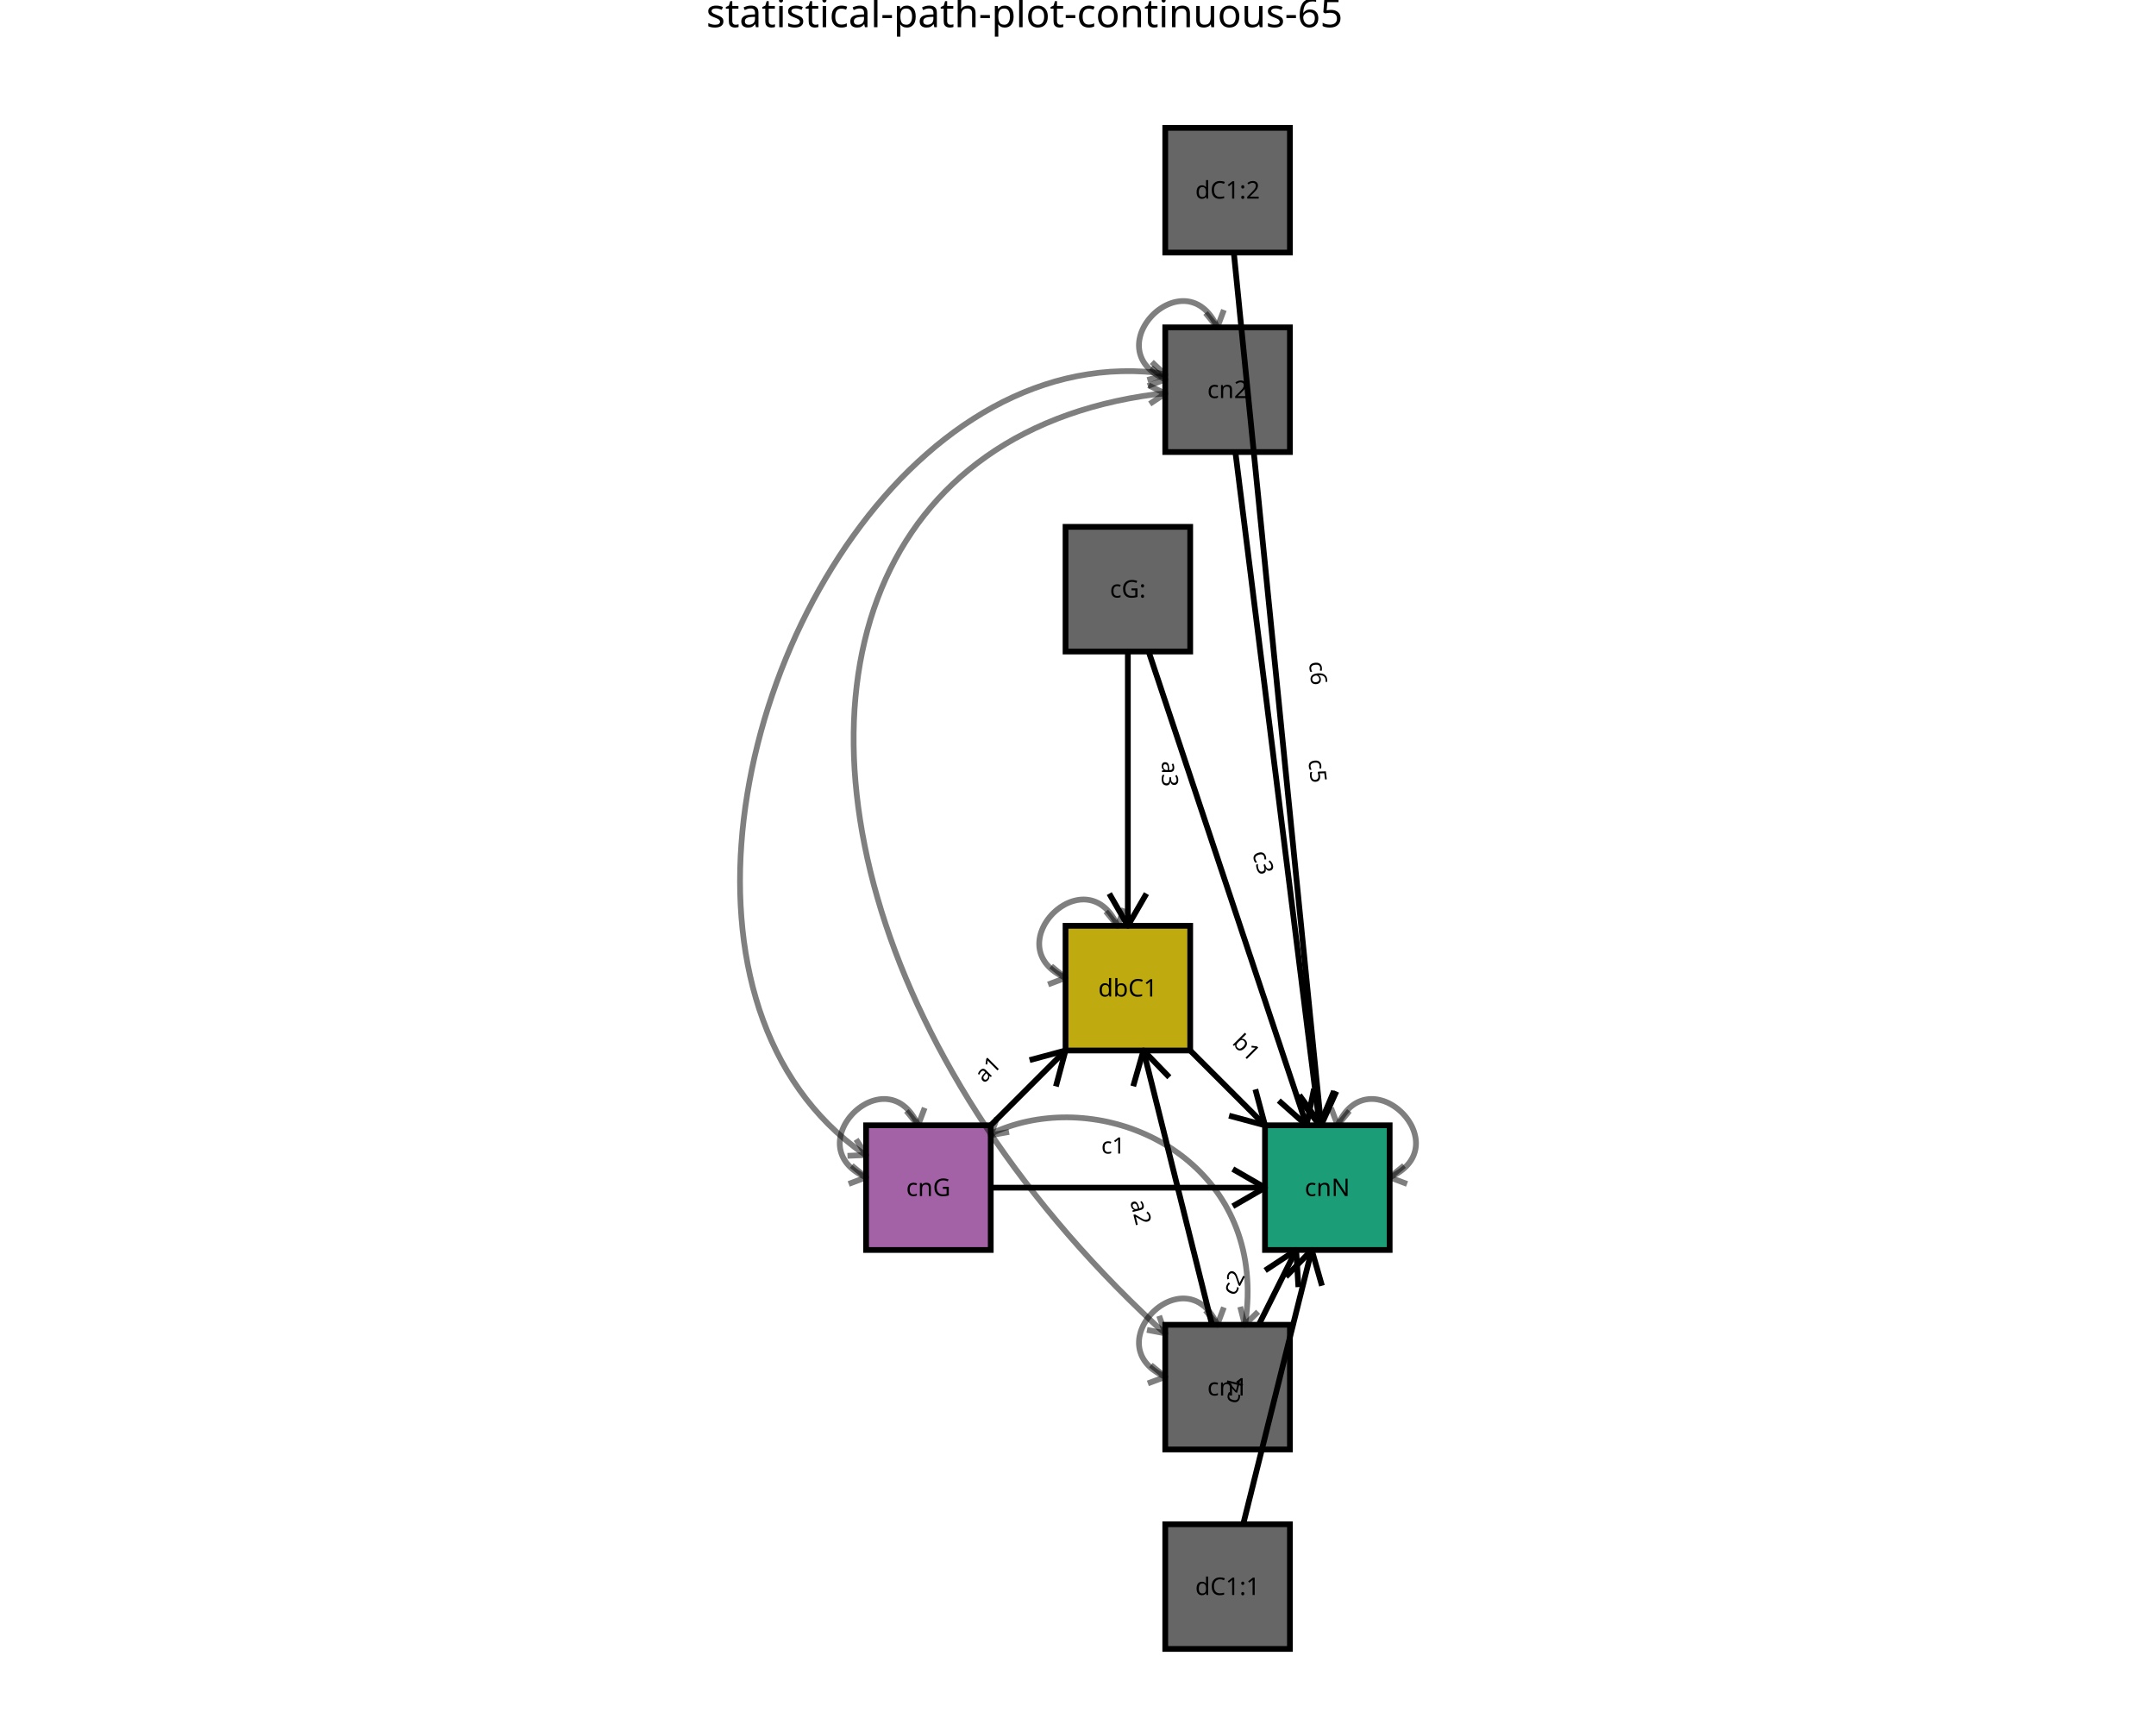
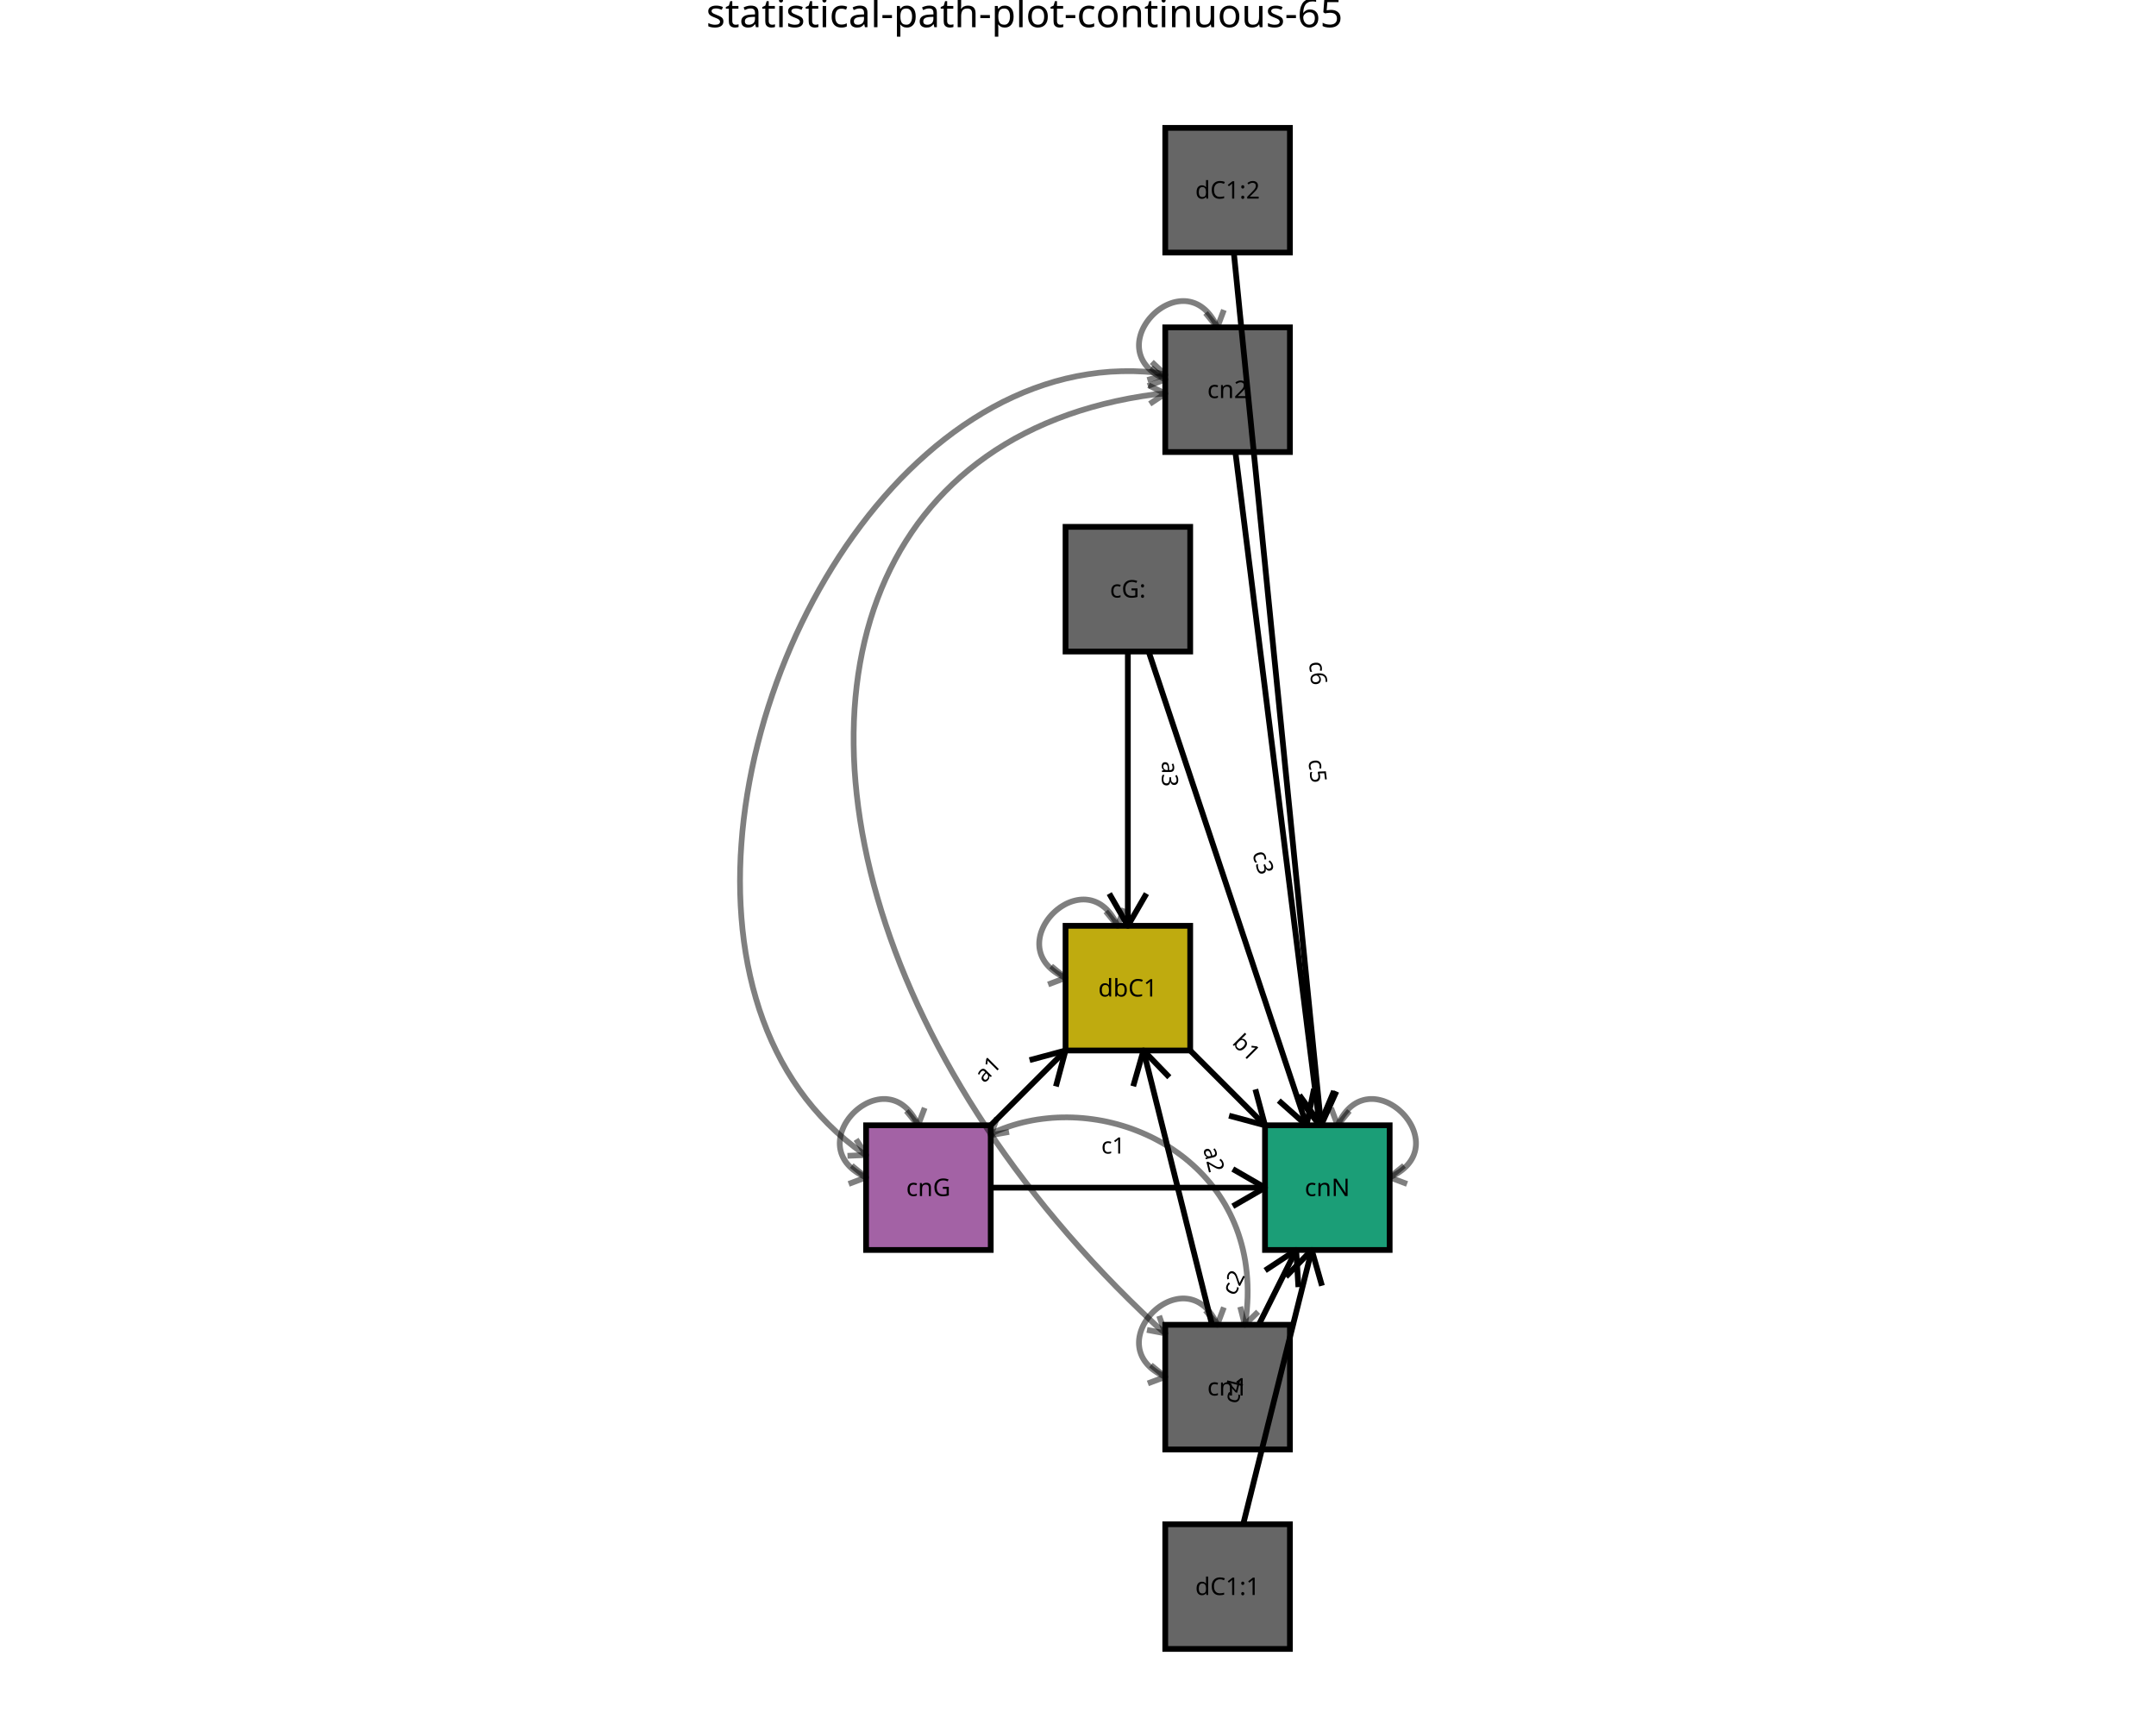
<svg xmlns="http://www.w3.org/2000/svg" class="svglite" data-engine-version="2.0" width="720.00pt" height="576.00pt" viewBox="0 0 720.00 576.00">
  <defs>
    <style type="text/css">
    .svglite line, .svglite polyline, .svglite polygon, .svglite path, .svglite rect, .svglite circle {
      fill: none;
      stroke: #000000;
      stroke-linecap: round;
      stroke-linejoin: round;
      stroke-miterlimit: 10.00;
    }
  </style>
  </defs>
  <rect width="100%" height="100%" style="stroke: none; fill: #FFFFFF;" />
  <defs>
    <clipPath id="cpMC4wMHw3MjAuMDB8MC4wMHw1NzYuMDA=">
      <rect x="0.00" y="0.00" width="720.00" height="576.00" />
    </clipPath>
  </defs>
  <g clip-path="url(#cpMC4wMHw3MjAuMDB8MC4wMHw1NzYuMDA=)">
</g>
  <defs>
    <clipPath id="cpMjM1Ljg1fDQ4NC4xNXwwLjAwfDU3Ni4wMA==">
      <rect x="235.85" y="0.00" width="248.31" height="576.00" />
    </clipPath>
  </defs>
  <g clip-path="url(#cpMjM1Ljg1fDQ4NC4xNXwwLjAwfDU3Ni4wMA==)">
    <rect x="235.85" y="0.00" width="248.31" height="576.00" style="stroke-width: 10.67; stroke: none;" />
  </g>
  <g clip-path="url(#cpMC4wMHw3MjAuMDB8MC4wMHw1NzYuMDA=)">
</g>
  <defs>
    <clipPath id="cpMjM1Ljg1fDQ4NC4xNXwxNy4zMHw1NzYuMDA=">
      <rect x="235.85" y="17.30" width="248.31" height="558.70" />
    </clipPath>
  </defs>
  <g clip-path="url(#cpMjM1Ljg1fDQ4NC4xNXwxNy4zMHw1NzYuMDA=)">
    <rect x="235.85" y="17.30" width="248.31" height="558.70" style="stroke-width: 10.67; stroke: none;" />
    <rect x="289.23" y="375.75" width="41.63" height="41.63" style="stroke-width: 1.92; stroke-linecap: butt; stroke-linejoin: miter; fill: #A362A5;" />
    <rect x="422.45" y="375.75" width="41.63" height="41.63" style="stroke-width: 1.92; stroke-linecap: butt; stroke-linejoin: miter; fill: #1B9E77;" />
    <rect x="355.84" y="309.14" width="41.63" height="41.63" style="stroke-width: 1.92; stroke-linecap: butt; stroke-linejoin: miter; fill: #BFAB0F;" />
    <rect x="389.14" y="442.36" width="41.63" height="41.63" style="stroke-width: 1.92; stroke-linecap: butt; stroke-linejoin: miter; fill: #666666;" />
    <rect x="355.84" y="175.92" width="41.63" height="41.63" style="stroke-width: 1.92; stroke-linecap: butt; stroke-linejoin: miter; fill: #666666;" />
    <rect x="389.14" y="508.97" width="41.63" height="41.63" style="stroke-width: 1.92; stroke-linecap: butt; stroke-linejoin: miter; fill: #666666;" />
    <rect x="389.14" y="109.31" width="41.63" height="41.63" style="stroke-width: 1.92; stroke-linecap: butt; stroke-linejoin: miter; fill: #666666;" />
    <rect x="389.14" y="42.70" width="41.63" height="41.63" style="stroke-width: 1.92; stroke-linecap: butt; stroke-linejoin: miter; fill: #666666;" />
    <polyline points="330.86,396.57 331.57,396.57 332.92,396.57 334.26,396.57 335.61,396.57 336.96,396.57 338.30,396.57 339.65,396.57 340.99,396.57 342.34,396.57 343.68,396.57 345.03,396.57 346.38,396.57 347.72,396.57 349.07,396.57 350.41,396.57 351.76,396.57 353.10,396.57 354.45,396.57 355.79,396.57 357.14,396.57 358.49,396.57 359.83,396.57 361.18,396.57 362.52,396.57 363.87,396.57 365.21,396.57 366.56,396.57 367.91,396.57 369.25,396.57 370.60,396.57 371.94,396.57 373.29,396.57 374.63,396.57 375.98,396.57 377.33,396.57 378.67,396.57 380.02,396.57 381.36,396.57 382.71,396.57 384.05,396.57 385.40,396.57 386.75,396.57 388.09,396.57 389.44,396.57 390.78,396.57 392.13,396.57 393.47,396.57 394.82,396.57 396.16,396.57 397.51,396.57 398.86,396.57 400.20,396.57 401.55,396.57 402.89,396.57 404.24,396.57 405.58,396.57 406.93,396.57 408.28,396.57 409.62,396.57 410.97,396.57 412.31,396.57 413.66,396.57 415.00,396.57 416.35,396.57 417.70,396.57 419.04,396.57 420.39,396.57 421.73,396.57 422.45,396.57 " style="stroke-width: 1.92; stroke-linecap: butt;" />
    <polyline points="411.70,402.78 422.45,396.57 411.70,390.36 " style="stroke-width: 1.92; stroke-linecap: butt;" />
    <polyline points="412.04,84.33 412.31,87.06 412.65,90.43 412.99,93.79 413.32,97.16 413.66,100.52 413.99,103.89 414.33,107.25 414.67,110.61 415.00,113.98 415.34,117.34 415.68,120.71 416.01,124.07 416.35,127.43 416.69,130.80 417.02,134.16 417.36,137.53 417.70,140.89 418.03,144.26 418.37,147.62 418.70,150.98 419.04,154.35 419.38,157.71 419.71,161.08 420.05,164.44 420.39,167.80 420.72,171.17 421.06,174.53 421.40,177.90 421.73,181.26 422.07,184.63 422.41,187.99 422.74,191.35 423.08,194.72 423.41,198.08 423.75,201.45 424.09,204.81 424.42,208.17 424.76,211.54 425.10,214.90 425.43,218.27 425.77,221.63 426.11,225.00 426.44,228.36 426.78,231.72 427.12,235.09 427.45,238.45 427.79,241.82 428.12,245.18 428.46,248.54 428.80,251.91 429.13,255.27 429.47,258.64 429.81,262.00 430.14,265.37 430.48,268.73 430.82,272.09 431.15,275.46 431.49,278.82 431.83,282.19 432.16,285.55 432.50,288.91 432.83,292.28 433.17,295.64 433.51,299.01 433.84,302.37 434.18,305.74 434.52,309.10 434.85,312.46 435.19,315.83 435.53,319.19 435.86,322.56 436.20,325.92 436.53,329.28 436.87,332.65 437.21,336.01 437.54,339.38 437.88,342.74 438.22,346.11 438.55,349.47 438.89,352.83 439.23,356.20 439.56,359.56 439.90,362.93 440.24,366.29 440.57,369.65 440.91,373.02 441.18,375.75 " style="stroke-width: 1.92; stroke-linecap: butt;" />
    <polyline points="433.93,365.67 441.18,375.75 446.29,364.44 " style="stroke-width: 1.92; stroke-linecap: butt;" />
    <polyline points="330.86,375.75 330.90,375.71 331.57,375.04 332.25,374.36 332.92,373.69 333.59,373.02 334.26,372.35 334.94,371.67 335.61,371.00 336.28,370.33 336.96,369.65 337.63,368.98 338.30,368.31 338.97,367.64 339.65,366.96 340.32,366.29 340.99,365.62 341.67,364.94 342.34,364.27 343.01,363.60 343.68,362.93 344.36,362.25 345.03,361.58 345.70,360.91 346.38,360.23 347.05,359.56 347.72,358.89 348.39,358.22 349.07,357.54 349.74,356.87 350.41,356.20 351.08,355.52 351.76,354.85 352.43,354.18 353.10,353.51 353.78,352.83 354.45,352.16 355.12,351.49 355.79,350.82 355.84,350.77 " style="stroke-width: 1.92; stroke-linecap: butt;" />
    <polyline points="352.62,362.77 355.84,350.77 343.84,353.99 " style="stroke-width: 1.92; stroke-linecap: butt;" />
    <polyline points="397.47,350.77 397.51,350.82 398.18,351.49 398.86,352.16 399.53,352.83 400.20,353.51 400.87,354.18 401.55,354.85 402.22,355.52 402.89,356.20 403.57,356.87 404.24,357.54 404.91,358.22 405.58,358.89 406.26,359.56 406.93,360.23 407.60,360.91 408.28,361.58 408.95,362.25 409.62,362.93 410.29,363.60 410.97,364.27 411.64,364.94 412.31,365.62 412.99,366.29 413.66,366.96 414.33,367.64 415.00,368.31 415.68,368.98 416.35,369.65 417.02,370.33 417.70,371.00 418.37,371.67 419.04,372.35 419.71,373.02 420.39,373.69 421.06,374.36 421.73,375.04 422.41,375.71 422.45,375.75 " style="stroke-width: 1.92; stroke-linecap: butt;" />
    <polyline points="410.45,372.54 422.45,375.75 419.23,363.76 " style="stroke-width: 1.92; stroke-linecap: butt;" />
    <polyline points="420.37,442.36 420.39,442.32 420.72,441.65 421.06,440.97 421.40,440.30 421.73,439.63 422.07,438.96 422.41,438.28 422.74,437.61 423.08,436.94 423.41,436.27 423.75,435.59 424.09,434.92 424.42,434.25 424.76,433.57 425.10,432.90 425.43,432.23 425.77,431.56 426.11,430.88 426.44,430.21 426.78,429.54 427.12,428.86 427.45,428.19 427.79,427.52 428.12,426.85 428.46,426.17 428.80,425.50 429.13,424.83 429.47,424.15 429.81,423.48 430.14,422.81 430.48,422.14 430.82,421.46 431.15,420.79 431.49,420.12 431.83,419.44 432.16,418.77 432.50,418.10 432.83,417.43 432.86,417.38 " style="stroke-width: 1.92; stroke-linecap: butt;" />
    <polyline points="433.60,429.78 432.86,417.38 422.49,424.22 " style="stroke-width: 1.92; stroke-linecap: butt;" />
    <polyline points="404.75,442.36 404.58,441.65 404.24,440.30 403.90,438.96 403.57,437.61 403.23,436.27 402.89,434.92 402.56,433.57 402.22,432.23 401.88,430.88 401.55,429.54 401.21,428.19 400.87,426.85 400.54,425.50 400.20,424.15 399.87,422.81 399.53,421.46 399.19,420.12 398.86,418.77 398.52,417.43 398.18,416.08 397.85,414.73 397.51,413.39 397.17,412.04 396.84,410.70 396.50,409.35 396.16,408.01 395.83,406.66 395.49,405.31 395.16,403.97 394.82,402.62 394.48,401.28 394.15,399.93 393.81,398.59 393.47,397.24 393.14,395.89 392.80,394.55 392.46,393.20 392.13,391.86 391.79,390.51 391.45,389.17 391.12,387.82 390.78,386.48 390.45,385.13 390.11,383.78 389.77,382.44 389.44,381.09 389.10,379.75 388.76,378.40 388.43,377.06 388.09,375.71 387.75,374.36 387.42,373.02 387.08,371.67 386.75,370.33 386.41,368.98 386.07,367.64 385.74,366.29 385.40,364.94 385.06,363.60 384.73,362.25 384.39,360.91 384.05,359.56 383.72,358.22 383.38,356.87 383.04,355.52 382.71,354.18 382.37,352.83 382.04,351.49 381.86,350.77 " style="stroke-width: 1.92; stroke-linecap: butt;" />
    <polyline points="390.49,359.70 381.86,350.77 378.44,362.71 " style="stroke-width: 1.92; stroke-linecap: butt;" />
    <polyline points="383.59,217.55 384.05,218.94 384.73,220.96 385.40,222.98 386.07,225.00 386.75,227.01 387.42,229.03 388.09,231.05 388.76,233.07 389.44,235.09 390.11,237.11 390.78,239.12 391.45,241.14 392.13,243.16 392.80,245.18 393.47,247.20 394.15,249.22 394.82,251.24 395.49,253.25 396.16,255.27 396.84,257.29 397.51,259.31 398.18,261.33 398.86,263.35 399.53,265.37 400.20,267.38 400.87,269.40 401.55,271.42 402.22,273.44 402.89,275.46 403.57,277.48 404.24,279.49 404.91,281.51 405.58,283.53 406.26,285.55 406.93,287.57 407.60,289.59 408.28,291.61 408.95,293.62 409.62,295.64 410.29,297.66 410.97,299.68 411.64,301.70 412.31,303.72 412.99,305.74 413.66,307.75 414.33,309.77 415.00,311.79 415.68,313.81 416.35,315.83 417.02,317.85 417.70,319.86 418.37,321.88 419.04,323.90 419.71,325.92 420.39,327.94 421.06,329.96 421.73,331.98 422.41,333.99 423.08,336.01 423.75,338.03 424.42,340.05 425.10,342.07 425.77,344.09 426.44,346.11 427.12,348.12 427.79,350.14 428.46,352.16 429.13,354.18 429.81,356.20 430.48,358.22 431.15,360.23 431.83,362.25 432.50,364.27 433.17,366.29 433.84,368.31 434.52,370.33 435.19,372.35 435.86,374.36 436.32,375.75 " style="stroke-width: 1.92; stroke-linecap: butt;" />
    <polyline points="427.04,367.51 436.32,375.75 438.81,363.59 " style="stroke-width: 1.92; stroke-linecap: butt;" />
    <polyline points="376.65,217.55 376.65,218.27 376.65,219.61 376.65,220.96 376.65,222.30 376.65,223.65 376.65,225.00 376.65,226.34 376.65,227.69 376.65,229.03 376.65,230.38 376.65,231.72 376.65,233.07 376.65,234.41 376.65,235.76 376.65,237.11 376.65,238.45 376.65,239.80 376.65,241.14 376.65,242.49 376.65,243.83 376.65,245.18 376.65,246.53 376.65,247.87 376.65,249.22 376.65,250.56 376.65,251.91 376.65,253.25 376.65,254.60 376.65,255.95 376.65,257.29 376.65,258.64 376.65,259.98 376.65,261.33 376.65,262.67 376.65,264.02 376.65,265.37 376.65,266.71 376.65,268.06 376.65,269.40 376.65,270.75 376.65,272.09 376.65,273.44 376.65,274.78 376.65,276.13 376.65,277.48 376.65,278.82 376.65,280.17 376.65,281.51 376.65,282.86 376.65,284.20 376.65,285.55 376.65,286.90 376.65,288.24 376.65,289.59 376.65,290.93 376.65,292.28 376.65,293.62 376.65,294.97 376.65,296.32 376.65,297.66 376.65,299.01 376.65,300.35 376.65,301.70 376.65,303.04 376.65,304.39 376.65,305.74 376.65,307.08 376.65,308.43 376.65,309.14 " style="stroke-width: 1.92; stroke-linecap: butt;" />
    <polyline points="370.44,298.39 376.65,309.14 382.86,298.39 " style="stroke-width: 1.92; stroke-linecap: butt;" />
    <polyline points="415.16,508.97 415.34,508.26 415.68,506.91 416.01,505.57 416.35,504.22 416.69,502.88 417.02,501.53 417.36,500.18 417.70,498.84 418.03,497.49 418.37,496.15 418.70,494.80 419.04,493.46 419.38,492.11 419.71,490.76 420.05,489.42 420.39,488.07 420.72,486.73 421.06,485.38 421.40,484.04 421.73,482.69 422.07,481.34 422.41,480.00 422.74,478.65 423.08,477.31 423.41,475.96 423.75,474.62 424.09,473.27 424.42,471.93 424.76,470.58 425.10,469.23 425.43,467.89 425.77,466.54 426.11,465.20 426.44,463.85 426.78,462.51 427.12,461.16 427.45,459.81 427.79,458.47 428.12,457.12 428.46,455.78 428.80,454.43 429.13,453.09 429.47,451.74 429.81,450.39 430.14,449.05 430.48,447.70 430.82,446.36 431.15,445.01 431.49,443.67 431.83,442.32 432.16,440.97 432.50,439.63 432.83,438.28 433.17,436.94 433.51,435.59 433.84,434.25 434.18,432.90 434.52,431.56 434.85,430.21 435.19,428.86 435.53,427.52 435.86,426.17 436.20,424.83 436.53,423.48 436.87,422.14 437.21,420.79 437.54,419.44 437.88,418.10 438.06,417.38 " style="stroke-width: 1.92; stroke-linecap: butt;" />
    <polyline points="441.47,429.32 438.06,417.38 429.43,426.31 " style="stroke-width: 1.92; stroke-linecap: butt;" />
    <polyline points="412.56,150.94 412.65,151.66 412.99,154.35 413.32,157.04 413.66,159.73 413.99,162.42 414.33,165.11 414.67,167.80 415.00,170.50 415.34,173.19 415.68,175.88 416.01,178.57 416.35,181.26 416.69,183.95 417.02,186.64 417.36,189.34 417.70,192.03 418.03,194.72 418.37,197.41 418.70,200.10 419.04,202.79 419.38,205.48 419.71,208.17 420.05,210.87 420.39,213.56 420.72,216.25 421.06,218.94 421.40,221.63 421.73,224.32 422.07,227.01 422.41,229.71 422.74,232.40 423.08,235.09 423.41,237.78 423.75,240.47 424.09,243.16 424.42,245.85 424.76,248.54 425.10,251.24 425.43,253.93 425.77,256.62 426.11,259.31 426.44,262.00 426.78,264.69 427.12,267.38 427.45,270.08 427.79,272.77 428.12,275.46 428.46,278.15 428.80,280.84 429.13,283.53 429.47,286.22 429.81,288.91 430.14,291.61 430.48,294.30 430.82,296.99 431.15,299.68 431.49,302.37 431.83,305.06 432.16,307.75 432.50,310.45 432.83,313.14 433.17,315.83 433.51,318.52 433.84,321.21 434.18,323.90 434.52,326.59 434.85,329.28 435.19,331.98 435.53,334.67 435.86,337.36 436.20,340.05 436.53,342.74 436.87,345.43 437.21,348.12 437.54,350.82 437.88,353.51 438.22,356.20 438.55,358.89 438.89,361.58 439.23,364.27 439.56,366.96 439.90,369.65 440.24,372.35 440.57,375.04 440.66,375.75 " style="stroke-width: 1.92; stroke-linecap: butt;" />
    <polyline points="433.17,365.85 440.66,375.75 445.49,364.31 " style="stroke-width: 1.92; stroke-linecap: butt;" />
    <text x="371.74" y="385.19" text-anchor="middle" style="font-size: 7.53px; font-family: sans;" textLength="7.95px" lengthAdjust="spacingAndGlyphs">c1</text>
    <text transform="translate(437.54,225.03) rotate(-276)" text-anchor="middle" style="font-size: 7.53px; font-family: sans;" textLength="7.95px" lengthAdjust="spacingAndGlyphs">c6</text>
    <text transform="translate(331.69,358.83) rotate(-45)" text-anchor="middle" style="font-size: 7.53px; font-family: sans;" textLength="8.37px" lengthAdjust="spacingAndGlyphs">a1</text>
    <text transform="translate(414.39,351.60) rotate(-315)" text-anchor="middle" style="font-size: 7.53px; font-family: sans;" textLength="8.37px" lengthAdjust="spacingAndGlyphs">b1</text>
    <text transform="translate(414.10,429.45) rotate(-63)" text-anchor="middle" style="font-size: 7.53px; font-family: sans;" textLength="7.95px" lengthAdjust="spacingAndGlyphs">c2</text>
-     <text transform="translate(378.43,405.33) rotate(-284)" text-anchor="middle" style="font-size: 7.53px; font-family: sans;" textLength="8.37px" lengthAdjust="spacingAndGlyphs">a2</text>
+     <text transform="translate(402.82,387.72) rotate(-284)" text-anchor="middle" style="font-size: 7.53px; font-family: sans;" textLength="8.37px" lengthAdjust="spacingAndGlyphs">a2</text>
    <text transform="translate(419.32,288.76) rotate(-288)" text-anchor="middle" style="font-size: 7.53px; font-family: sans;" textLength="7.95px" lengthAdjust="spacingAndGlyphs">c3</text>
    <text transform="translate(388.03,258.43) rotate(-270)" text-anchor="middle" style="font-size: 7.53px; font-family: sans;" textLength="8.37px" lengthAdjust="spacingAndGlyphs">a3</text>
    <text transform="translate(414.39,465.17) rotate(-76)" text-anchor="middle" style="font-size: 7.53px; font-family: sans;" textLength="7.95px" lengthAdjust="spacingAndGlyphs">c4</text>
    <text transform="translate(437.37,257.74) rotate(-277)" text-anchor="middle" style="font-size: 7.53px; font-family: sans;" textLength="7.95px" lengthAdjust="spacingAndGlyphs">c5</text>
    <text x="310.04" y="399.37" text-anchor="middle" style="font-size: 8.13px; font-family: sans;" textLength="14.92px" lengthAdjust="spacingAndGlyphs">cnG</text>
    <text x="443.26" y="399.37" text-anchor="middle" style="font-size: 8.13px; font-family: sans;" textLength="14.46px" lengthAdjust="spacingAndGlyphs">cnN</text>
    <text x="376.65" y="332.75" text-anchor="middle" style="font-size: 8.13px; font-family: sans;" textLength="19.44px" lengthAdjust="spacingAndGlyphs">dbC1</text>
    <text x="409.96" y="465.98" text-anchor="middle" style="font-size: 8.13px; font-family: sans;" textLength="13.11px" lengthAdjust="spacingAndGlyphs">cn1</text>
    <text x="376.65" y="199.53" text-anchor="middle" style="font-size: 8.13px; font-family: sans;" textLength="12.65px" lengthAdjust="spacingAndGlyphs">cG:</text>
    <text x="409.96" y="532.59" text-anchor="middle" style="font-size: 8.13px; font-family: sans;" textLength="21.70px" lengthAdjust="spacingAndGlyphs">dC1:1</text>
    <text x="409.96" y="132.92" text-anchor="middle" style="font-size: 8.13px; font-family: sans;" textLength="13.11px" lengthAdjust="spacingAndGlyphs">cn2</text>
    <text x="409.96" y="66.31" text-anchor="middle" style="font-size: 8.13px; font-family: sans;" textLength="21.70px" lengthAdjust="spacingAndGlyphs">dC1:2</text>
    <polyline points="289.23,385.68 288.34,385.22 285.21,382.91 282.21,380.50 279.34,377.98 276.60,375.35 274.00,372.63 271.52,369.81 269.17,366.90 266.95,363.89 264.85,360.80 262.87,357.63 261.02,354.38 259.30,351.05 257.69,347.65 256.20,344.18 254.83,340.64 253.57,337.04 252.44,333.38 251.41,329.66 250.50,325.89 249.70,322.07 249.01,318.20 248.43,314.28 247.96,310.33 247.60,306.34 247.34,302.32 247.18,298.27 247.13,294.18 247.18,290.08 247.33,285.96 247.59,281.81 247.93,277.66 248.38,273.49 248.92,269.32 249.56,265.14 250.29,260.96 251.11,256.78 252.02,252.61 253.03,248.45 254.12,244.30 255.29,240.17 256.56,236.06 257.91,231.97 259.34,227.90 260.85,223.86 262.45,219.86 264.12,215.89 265.87,211.96 267.70,208.07 269.61,204.23 271.59,200.43 273.65,196.69 275.77,193.01 277.97,189.38 280.24,185.81 282.57,182.31 284.98,178.88 287.45,175.52 289.98,172.23 292.58,169.02 295.24,165.90 297.96,162.86 300.74,159.90 303.58,157.04 306.48,154.28 309.44,151.61 312.44,149.04 315.51,146.58 318.62,144.23 321.79,141.98 325.01,139.86 328.27,137.85 331.58,135.96 334.94,134.19 338.35,132.56 341.80,131.05 345.29,129.68 348.82,128.45 352.39,127.35 356.00,126.41 359.65,125.61 363.34,124.96 367.06,124.46 370.81,124.12 374.60,123.95 378.42,123.93 382.27,124.09 386.15,124.41 389.14,125.13 " style="stroke-width: 1.92; stroke: #000000; stroke-opacity: 0.50; stroke-linecap: butt;" />
    <polyline points="283.02,385.94 289.23,385.68 285.90,380.44 " style="stroke-width: 1.92; stroke: #000000; stroke-opacity: 0.50; stroke-linecap: butt;" />
    <polyline points="383.19,126.89 389.14,125.13 384.64,120.86 " style="stroke-width: 1.92; stroke: #000000; stroke-opacity: 0.50; stroke-linecap: butt;" />
    <polyline points="330.86,379.06 332.08,378.03 333.61,377.38 335.17,376.77 336.74,376.21 338.32,375.70 339.92,375.23 341.53,374.81 343.16,374.44 344.80,374.11 346.45,373.83 348.10,373.60 349.77,373.41 351.43,373.26 353.11,373.16 354.79,373.11 356.47,373.10 358.15,373.13 359.83,373.21 361.51,373.33 363.19,373.50 364.86,373.71 366.53,373.96 368.20,374.25 369.85,374.59 371.50,374.98 373.14,375.40 374.76,375.87 376.38,376.37 377.98,376.92 379.56,377.52 381.13,378.15 382.69,378.83 384.22,379.54 385.73,380.30 387.23,381.10 388.70,381.93 390.14,382.81 391.57,383.73 392.96,384.69 394.33,385.69 395.67,386.72 396.98,387.80 398.26,388.92 399.51,390.07 400.73,391.26 401.91,392.50 403.05,393.77 404.16,395.07 405.23,396.42 406.26,397.80 407.25,399.22 408.19,400.68 409.10,402.17 409.95,403.71 410.77,405.27 411.53,406.88 412.25,408.52 412.92,410.19 413.54,411.91 414.10,413.65 414.62,415.44 415.08,417.25 415.48,419.11 415.83,420.99 416.11,422.92 416.34,424.87 416.51,426.86 416.62,428.89 416.66,430.95 416.64,433.04 416.55,435.16 416.40,437.32 416.18,439.51 415.89,441.73 415.71,442.36 " style="stroke-width: 1.92; stroke: #000000; stroke-opacity: 0.50; stroke-linecap: butt;" />
    <polyline points="332.97,373.22 330.86,379.06 336.97,377.97 " style="stroke-width: 1.92; stroke: #000000; stroke-opacity: 0.50; stroke-linecap: butt;" />
    <polyline points="414.16,436.35 415.71,442.36 420.14,438.01 " style="stroke-width: 1.92; stroke: #000000; stroke-opacity: 0.50; stroke-linecap: butt;" />
    <polyline points="389.14,445.23 386.00,442.52 381.52,438.28 377.13,434.01 372.85,429.72 368.67,425.39 364.59,421.04 360.62,416.67 356.74,412.27 352.97,407.85 349.30,403.42 345.73,398.96 342.27,394.49 338.90,390.01 335.64,385.51 332.48,381.00 329.42,376.48 326.47,371.95 323.61,367.42 320.86,362.88 318.21,358.34 315.66,353.80 313.21,349.26 310.87,344.72 308.63,340.19 306.48,335.66 304.45,331.13 302.51,326.62 300.67,322.11 298.94,317.62 297.31,313.14 295.78,308.68 294.35,304.23 293.03,299.81 291.80,295.40 290.68,291.01 289.66,286.65 288.75,282.31 287.93,278.00 287.22,273.72 286.61,269.47 286.10,265.25 285.69,261.06 285.38,256.91 285.18,252.79 285.08,248.72 285.08,244.68 285.18,240.69 285.38,236.73 285.69,232.83 286.10,228.97 286.61,225.15 287.22,221.39 287.93,217.68 288.75,214.02 289.66,210.42 290.68,206.87 291.80,203.38 293.03,199.95 294.35,196.59 295.78,193.28 297.31,190.04 298.94,186.87 300.67,183.76 302.51,180.73 304.45,177.76 306.48,174.87 308.63,172.05 310.87,169.31 313.21,166.65 315.66,164.06 318.21,161.56 320.86,159.14 323.61,156.81 326.47,154.56 329.42,152.40 332.48,150.32 335.64,148.34 338.90,146.45 342.27,144.66 345.73,142.96 349.30,141.36 352.97,139.86 356.74,138.46 360.62,137.16 364.59,135.97 368.67,134.88 372.85,133.90 377.13,133.03 381.52,132.27 386.00,131.62 389.14,131.42 " style="stroke-width: 1.92; stroke: #000000; stroke-opacity: 0.50; stroke-linecap: butt;" />
    <polyline points="383.04,444.07 389.14,445.23 387.10,439.37 " style="stroke-width: 1.92; stroke: #000000; stroke-opacity: 0.50; stroke-linecap: butt;" />
    <polyline points="383.97,134.86 389.14,131.42 383.58,128.66 " style="stroke-width: 1.92; stroke: #000000; stroke-opacity: 0.50; stroke-linecap: butt;" />
    <polyline points="306.61,375.75 306.61,375.74 306.15,374.77 305.67,373.87 305.16,373.03 304.64,372.25 304.09,371.52 303.53,370.86 302.96,370.26 302.37,369.70 301.76,369.21 301.15,368.76 300.52,368.37 299.88,368.03 299.23,367.74 298.58,367.50 297.92,367.30 297.25,367.15 296.58,367.05 295.91,366.98 295.24,366.96 294.57,366.98 293.90,367.04 293.23,367.14 292.56,367.28 291.90,367.45 291.25,367.65 290.60,367.89 289.96,368.16 289.33,368.46 288.72,368.80 288.11,369.16 287.52,369.54 286.95,369.96 286.39,370.39 285.84,370.86 285.32,371.34 284.81,371.84 284.33,372.37 283.87,372.91 283.43,373.47 283.02,374.05 282.63,374.64 282.27,375.24 281.94,375.86 281.64,376.49 281.37,377.13 281.13,377.77 280.92,378.43 280.75,379.09 280.62,379.75 280.52,380.42 280.46,381.09 280.44,381.77 280.46,382.44 280.52,383.11 280.63,383.78 280.78,384.44 280.97,385.10 281.22,385.76 281.51,386.40 281.85,387.04 282.24,387.67 282.68,388.29 283.18,388.89 283.73,389.48 284.34,390.06 285.00,390.62 285.72,391.16 286.50,391.69 287.34,392.19 288.24,392.68 289.21,393.14 289.23,393.14 " style="stroke-width: 1.92; stroke: #000000; stroke-opacity: 0.50; stroke-linecap: butt;" />
    <polyline points="302.68,370.95 306.61,375.75 308.80,369.94 " style="stroke-width: 1.92; stroke: #000000; stroke-opacity: 0.50; stroke-linecap: butt;" />
    <polyline points="283.42,395.33 289.23,393.14 284.43,389.20 " style="stroke-width: 1.92; stroke: #000000; stroke-opacity: 0.50; stroke-linecap: butt;" />
    <polyline points="464.08,393.14 464.09,393.14 465.06,392.68 465.96,392.19 466.80,391.69 467.59,391.16 468.31,390.62 468.97,390.06 469.58,389.48 470.13,388.89 470.62,388.29 471.07,387.67 471.46,387.04 471.80,386.40 472.09,385.76 472.33,385.10 472.53,384.44 472.68,383.78 472.78,383.11 472.85,382.44 472.87,381.77 472.85,381.09 472.79,380.42 472.69,379.75 472.55,379.09 472.38,378.43 472.18,377.77 471.94,377.13 471.67,376.49 471.37,375.86 471.03,375.24 470.67,374.64 470.29,374.05 469.87,373.47 469.44,372.91 468.98,372.37 468.49,371.84 467.99,371.34 467.46,370.86 466.92,370.39 466.36,369.96 465.78,369.54 465.19,369.16 464.59,368.80 463.97,368.46 463.34,368.16 462.70,367.89 462.06,367.65 461.40,367.45 460.74,367.28 460.08,367.14 459.41,367.04 458.74,366.98 458.07,366.96 457.39,366.98 456.72,367.05 456.05,367.15 455.39,367.30 454.73,367.50 454.07,367.74 453.43,368.03 452.79,368.37 452.16,368.76 451.54,369.21 450.94,369.70 450.35,370.26 449.77,370.86 449.21,371.52 448.67,372.25 448.14,373.03 447.64,373.87 447.16,374.77 446.69,375.74 446.69,375.75 " style="stroke-width: 1.92; stroke: #000000; stroke-opacity: 0.50; stroke-linecap: butt;" />
    <polyline points="468.88,389.20 464.08,393.14 469.89,395.33 " style="stroke-width: 1.92; stroke: #000000; stroke-opacity: 0.50; stroke-linecap: butt;" />
    <polyline points="444.50,369.94 446.69,375.75 450.63,370.95 " style="stroke-width: 1.92; stroke: #000000; stroke-opacity: 0.50; stroke-linecap: butt;" />
    <polyline points="373.22,309.14 373.22,309.13 372.76,308.16 372.28,307.26 371.77,306.42 371.25,305.64 370.70,304.91 370.14,304.25 369.57,303.64 368.98,303.09 368.37,302.60 367.76,302.15 367.13,301.76 366.49,301.42 365.84,301.13 365.19,300.89 364.53,300.69 363.86,300.54 363.19,300.44 362.52,300.37 361.85,300.35 361.18,300.37 360.51,300.43 359.84,300.53 359.17,300.67 358.51,300.84 357.86,301.04 357.21,301.28 356.57,301.55 355.94,301.85 355.33,302.19 354.72,302.55 354.13,302.93 353.56,303.35 353.00,303.78 352.45,304.25 351.93,304.73 351.42,305.23 350.94,305.76 350.48,306.30 350.04,306.86 349.63,307.44 349.24,308.03 348.88,308.63 348.55,309.25 348.25,309.88 347.98,310.52 347.74,311.16 347.53,311.82 347.36,312.48 347.23,313.14 347.13,313.81 347.07,314.48 347.05,315.15 347.07,315.83 347.13,316.50 347.24,317.17 347.39,317.83 347.58,318.49 347.83,319.15 348.12,319.79 348.46,320.43 348.85,321.06 349.29,321.68 349.79,322.28 350.34,322.87 350.95,323.45 351.61,324.01 352.33,324.55 353.11,325.08 353.95,325.58 354.86,326.06 355.82,326.53 355.84,326.53 " style="stroke-width: 1.92; stroke: #000000; stroke-opacity: 0.50; stroke-linecap: butt;" />
    <polyline points="369.29,304.34 373.22,309.14 375.41,303.33 " style="stroke-width: 1.92; stroke: #000000; stroke-opacity: 0.50; stroke-linecap: butt;" />
    <polyline points="350.03,328.72 355.84,326.53 351.04,322.59 " style="stroke-width: 1.92; stroke: #000000; stroke-opacity: 0.50; stroke-linecap: butt;" />
    <polyline points="406.53,442.36 406.53,442.35 406.07,441.38 405.58,440.48 405.08,439.64 404.55,438.86 404.01,438.14 403.45,437.47 402.87,436.87 402.28,436.31 401.68,435.82 401.06,435.38 400.43,434.98 399.79,434.64 399.15,434.35 398.49,434.11 397.83,433.91 397.17,433.76 396.50,433.66 395.83,433.59 395.16,433.57 394.48,433.59 393.81,433.65 393.14,433.75 392.48,433.89 391.82,434.06 391.16,434.26 390.52,434.50 389.88,434.77 389.25,435.08 388.63,435.41 388.03,435.77 387.44,436.15 386.86,436.57 386.30,437.00 385.76,437.47 385.23,437.95 384.73,438.45 384.25,438.98 383.78,439.52 383.35,440.08 382.93,440.66 382.55,441.25 382.19,441.85 381.85,442.47 381.55,443.10 381.28,443.74 381.04,444.38 380.84,445.04 380.67,445.70 380.53,446.36 380.43,447.03 380.37,447.70 380.35,448.38 380.37,449.05 380.44,449.72 380.54,450.39 380.69,451.05 380.89,451.71 381.13,452.37 381.42,453.02 381.76,453.65 382.15,454.28 382.60,454.90 383.09,455.50 383.65,456.09 384.25,456.67 384.91,457.23 385.64,457.77 386.42,458.30 387.26,458.80 388.16,459.29 389.13,459.75 389.14,459.75 " style="stroke-width: 1.92; stroke: #000000; stroke-opacity: 0.50; stroke-linecap: butt;" />
    <polyline points="402.59,437.56 406.53,442.36 408.72,436.55 " style="stroke-width: 1.92; stroke: #000000; stroke-opacity: 0.50; stroke-linecap: butt;" />
    <polyline points="383.33,461.94 389.14,459.75 384.34,455.81 " style="stroke-width: 1.92; stroke: #000000; stroke-opacity: 0.50; stroke-linecap: butt;" />
    <polyline points="406.53,109.31 406.53,109.29 406.07,108.33 405.58,107.43 405.08,106.58 404.55,105.80 404.01,105.08 403.45,104.42 402.87,103.81 402.28,103.26 401.68,102.77 401.06,102.32 400.43,101.93 399.79,101.59 399.15,101.30 398.49,101.06 397.83,100.86 397.17,100.71 396.50,100.60 395.83,100.54 395.16,100.52 394.48,100.54 393.81,100.60 393.14,100.70 392.48,100.83 391.82,101.00 391.16,101.21 390.52,101.45 389.88,101.72 389.25,102.02 388.63,102.35 388.03,102.71 387.44,103.10 386.86,103.51 386.30,103.95 385.76,104.41 385.23,104.90 384.73,105.40 384.25,105.93 383.78,106.47 383.35,107.03 382.93,107.61 382.55,108.20 382.19,108.80 381.85,109.42 381.55,110.05 381.28,110.68 381.04,111.33 380.84,111.98 380.67,112.65 380.53,113.31 380.43,113.98 380.37,114.65 380.35,115.32 380.37,116.00 380.44,116.67 380.54,117.34 380.69,118.00 380.89,118.66 381.13,119.32 381.42,119.96 381.76,120.60 382.15,121.23 382.60,121.85 383.09,122.45 383.65,123.04 384.25,123.62 384.91,124.18 385.64,124.72 386.42,125.25 387.26,125.75 388.16,126.23 389.13,126.69 389.14,126.70 " style="stroke-width: 1.92; stroke: #000000; stroke-opacity: 0.50; stroke-linecap: butt;" />
    <polyline points="402.59,104.51 406.53,109.31 408.72,103.50 " style="stroke-width: 1.92; stroke: #000000; stroke-opacity: 0.50; stroke-linecap: butt;" />
    <polyline points="383.33,128.89 389.14,126.70 384.34,122.76 " style="stroke-width: 1.92; stroke: #000000; stroke-opacity: 0.50; stroke-linecap: butt;" />
  </g>
  <g clip-path="url(#cpMC4wMHw3MjAuMDB8MC4wMHw1NzYuMDA=)">
    <text x="235.85" y="9.08" style="font-size: 13.20px; font-family: sans;" textLength="197.39px" lengthAdjust="spacingAndGlyphs">statistical-path-plot-continuous-65</text>
  </g>
</svg>
